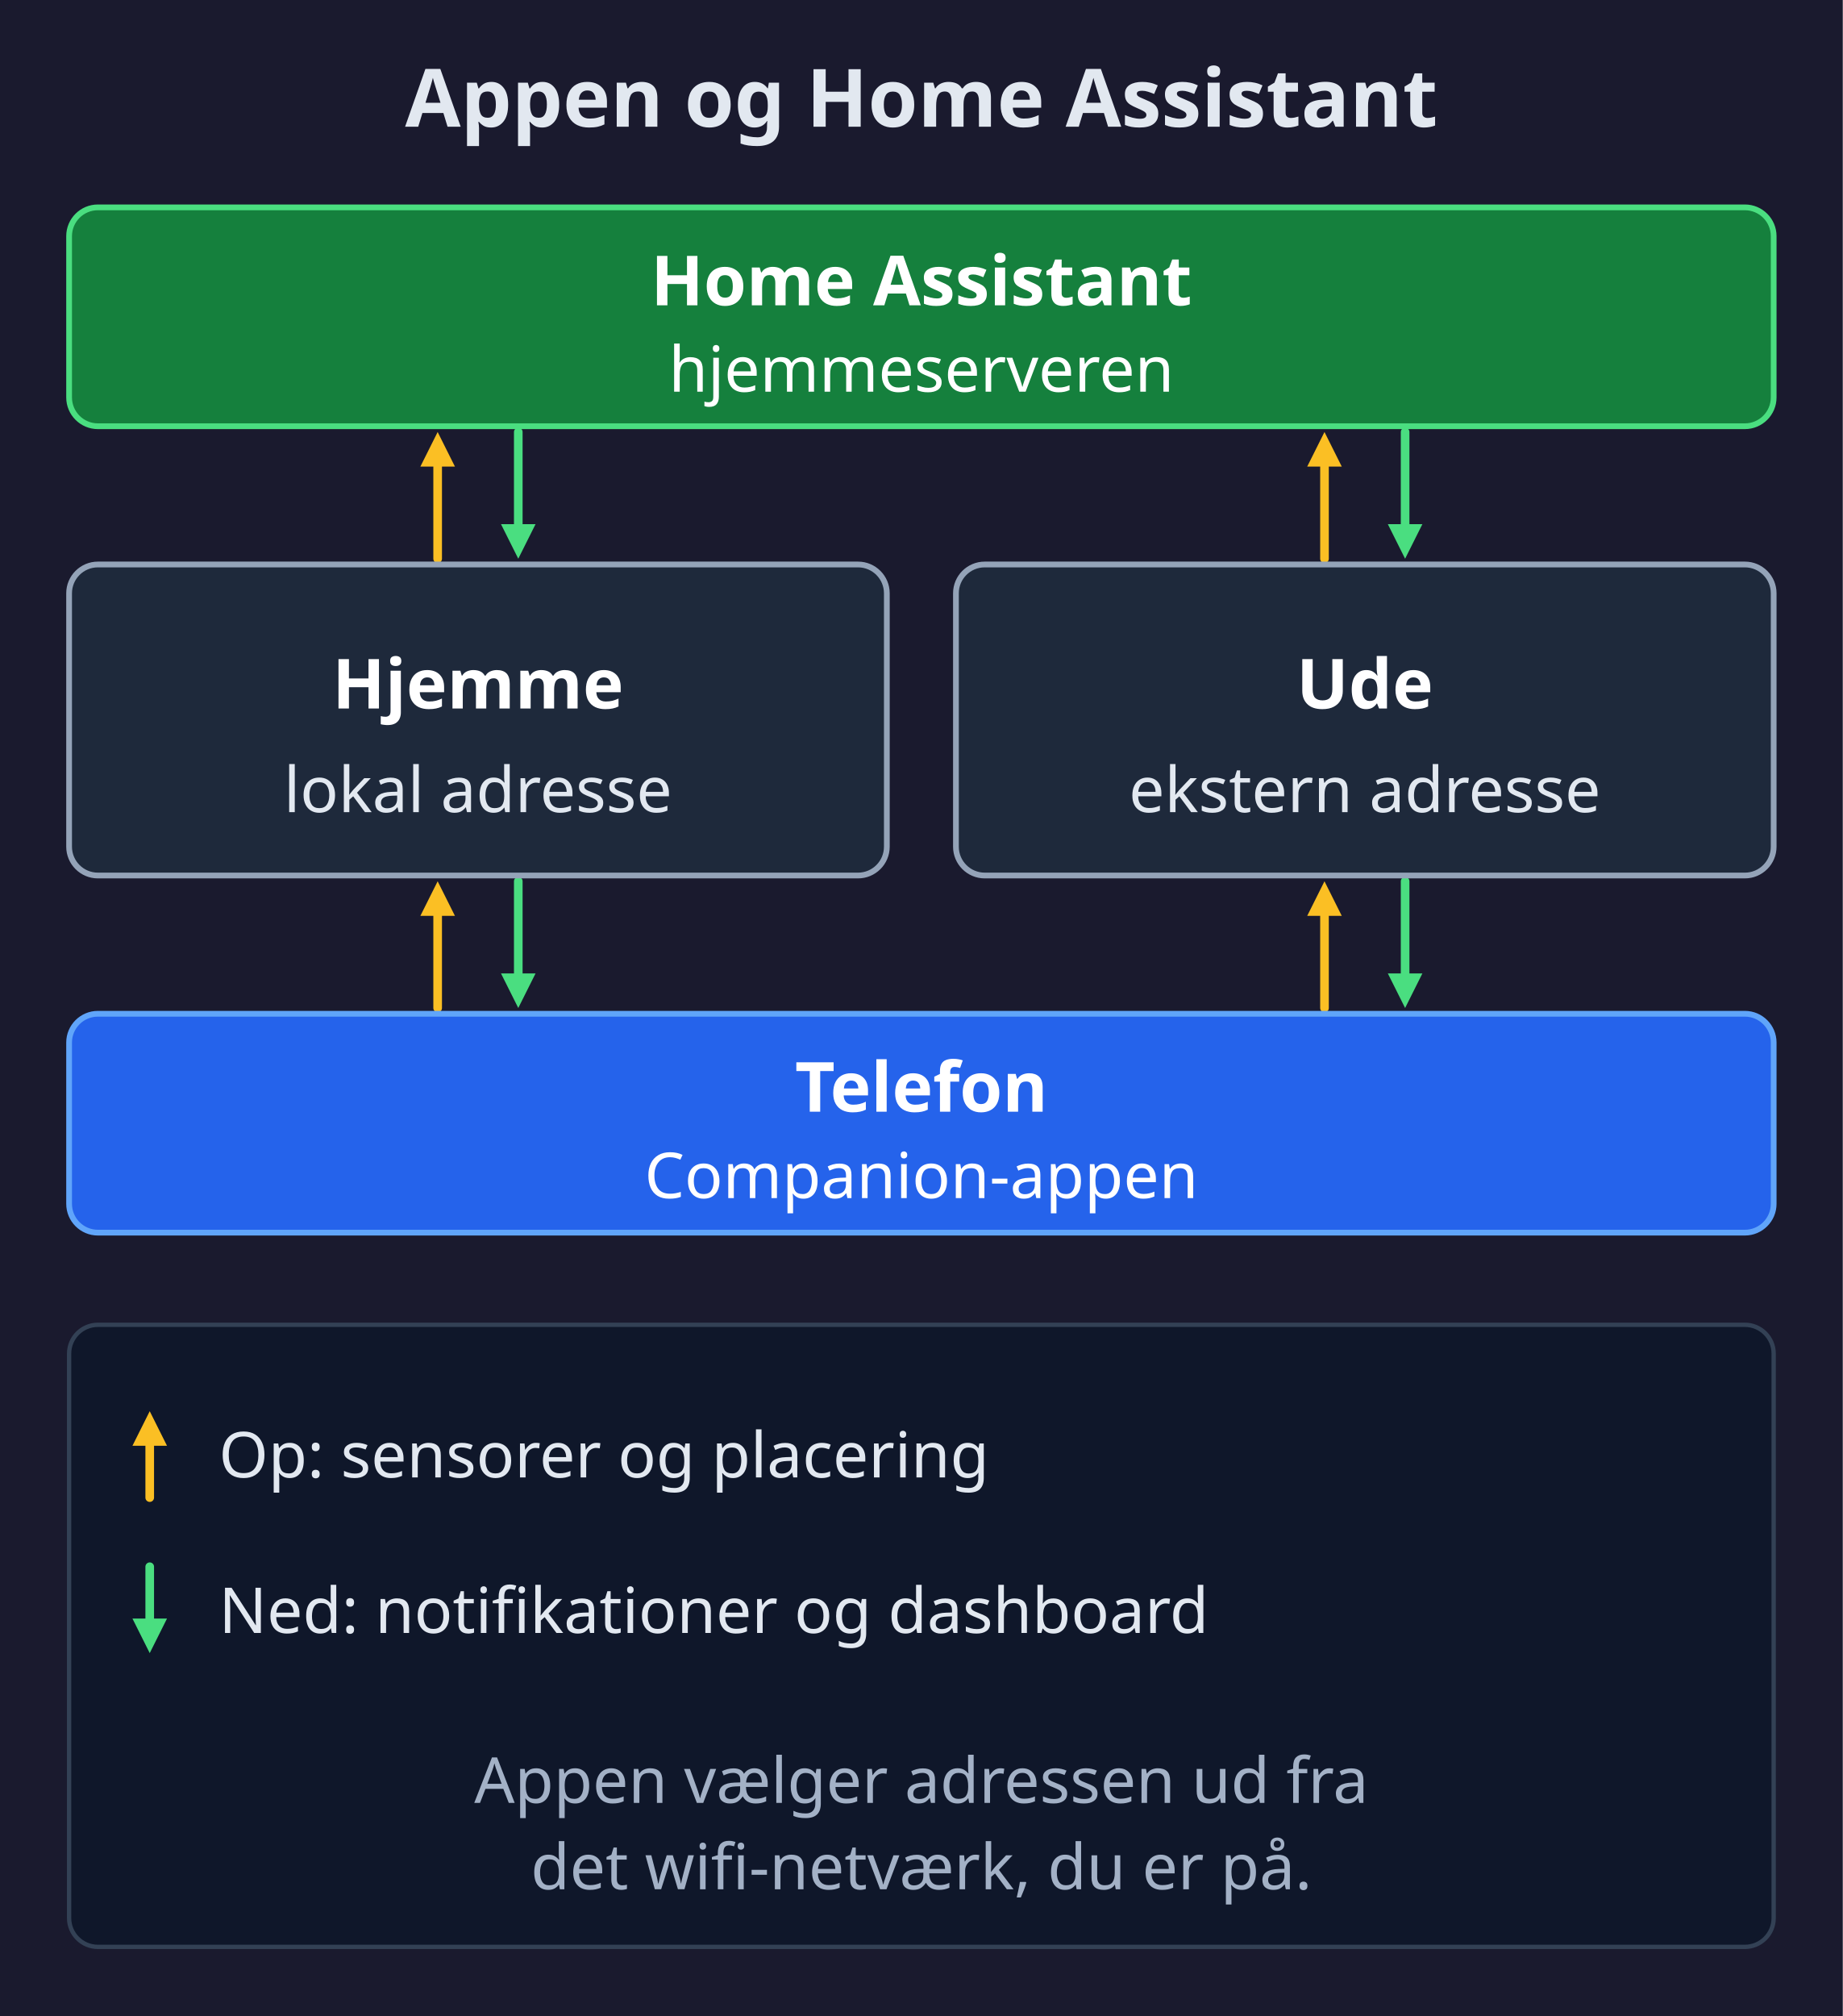
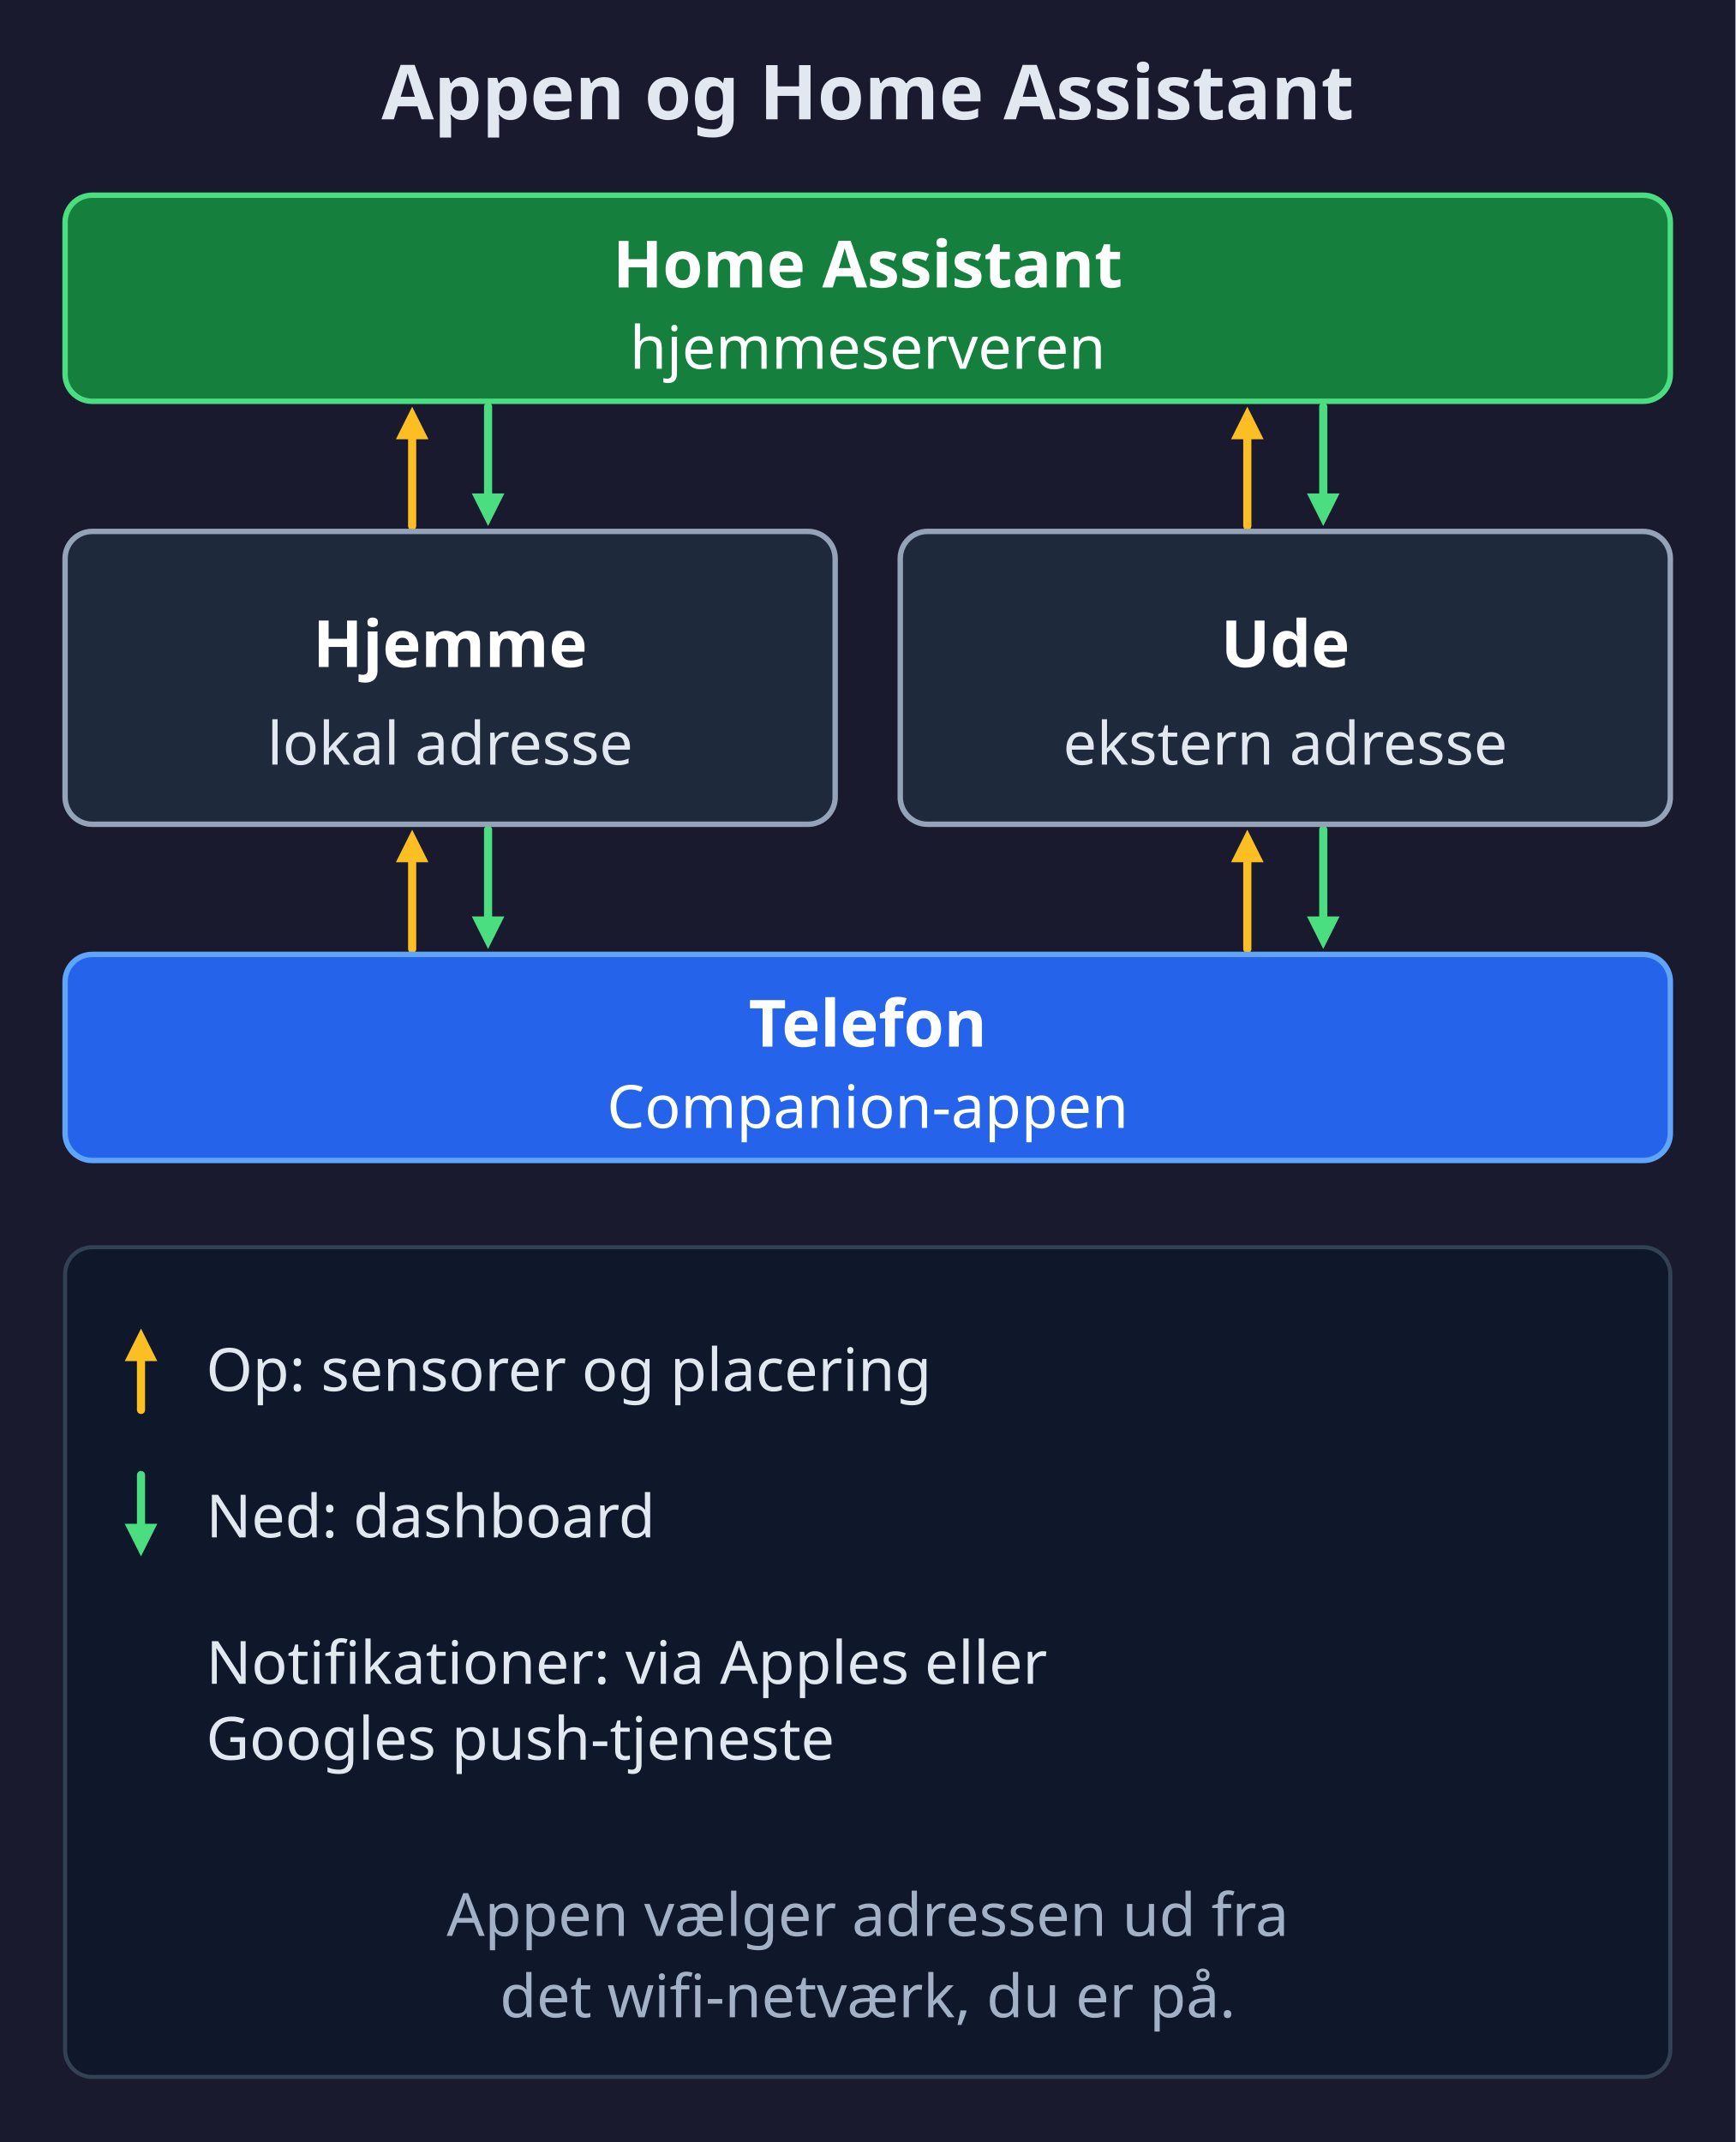
- <svg xmlns="http://www.w3.org/2000/svg" viewBox="0 0 640 700" role="img" lang="da" font-family="system-ui, sans-serif">
-   <rect x="0" y="0" width="640" height="700" fill="#1a1a2e" />
+ <svg xmlns="http://www.w3.org/2000/svg" viewBox="0 0 640 790" role="img" lang="da" font-family="system-ui, sans-serif">
+   <rect x="0" y="0" width="640" height="790" fill="#1a1a2e" />
  <text x="320" y="44" font-size="28" fill="#e2e8f0" text-anchor="middle" font-weight="700">Appen og Home Assistant</text>
  <path d="M152 194L152 162" fill="none" stroke="#fbbf24" stroke-width="3" stroke-linecap="round" />
  <path d="M152 150L146 162L158 162Z" fill="#fbbf24" />
  <path d="M180 150L180 182" fill="none" stroke="#4ade80" stroke-width="3" stroke-linecap="round" />
  <path d="M180 194L174 182L186 182Z" fill="#4ade80" />
  <path d="M152 350L152 318" fill="none" stroke="#fbbf24" stroke-width="3" stroke-linecap="round" />
  <path d="M152 306L146 318L158 318Z" fill="#fbbf24" />
  <path d="M180 306L180 338" fill="none" stroke="#4ade80" stroke-width="3" stroke-linecap="round" />
  <path d="M180 350L174 338L186 338Z" fill="#4ade80" />
  <path d="M460 194L460 162" fill="none" stroke="#fbbf24" stroke-width="3" stroke-linecap="round" />
  <path d="M460 150L454 162L466 162Z" fill="#fbbf24" />
  <path d="M488 150L488 182" fill="none" stroke="#4ade80" stroke-width="3" stroke-linecap="round" />
  <path d="M488 194L482 182L494 182Z" fill="#4ade80" />
  <path d="M460 350L460 318" fill="none" stroke="#fbbf24" stroke-width="3" stroke-linecap="round" />
  <path d="M460 306L454 318L466 318Z" fill="#fbbf24" />
  <path d="M488 306L488 338" fill="none" stroke="#4ade80" stroke-width="3" stroke-linecap="round" />
  <path d="M488 350L482 338L494 338Z" fill="#4ade80" />
  <rect x="24" y="72" width="592" height="76" rx="10" fill="#15803d" stroke="#4ade80" stroke-width="2" />
  <text x="320" y="106" font-size="24" fill="#ffffff" text-anchor="middle" font-weight="700">Home Assistant</text>
  <text x="320" y="136" font-size="22" fill="#ffffff" text-anchor="middle">hjemmeserveren</text>
  <rect x="24" y="196" width="284" height="108" rx="10" fill="#1e293b" stroke="#94a3b8" stroke-width="2" />
  <rect x="332" y="196" width="284" height="108" rx="10" fill="#1e293b" stroke="#94a3b8" stroke-width="2" />
  <text x="166" y="246" font-size="24" fill="#ffffff" text-anchor="middle" font-weight="700">Hjemme</text>
  <text x="166" y="282" font-size="22" fill="#e2e8f0" text-anchor="middle">lokal adresse</text>
  <text x="474" y="246" font-size="24" fill="#ffffff" text-anchor="middle" font-weight="700">Ude</text>
  <text x="474" y="282" font-size="22" fill="#e2e8f0" text-anchor="middle">ekstern adresse</text>
  <rect x="24" y="352" width="592" height="76" rx="10" fill="#2563eb" stroke="#60a5fa" stroke-width="2" />
  <text x="320" y="386" font-size="24" fill="#ffffff" text-anchor="middle" font-weight="700">Telefon</text>
  <text x="320" y="416" font-size="22" fill="#ffffff" text-anchor="middle">Companion-appen</text>
-   <rect x="24" y="460" width="592" height="216" rx="10" fill="#0f172a" stroke="#334155" stroke-width="1.5" />
+   <rect x="24" y="460" width="592" height="306" rx="10" fill="#0f172a" stroke="#334155" stroke-width="1.5" />
  <path d="M52 520L52 502" fill="none" stroke="#fbbf24" stroke-width="3" stroke-linecap="round" />
  <path d="M52 490L46 502L58 502Z" fill="#fbbf24" />
  <text x="76" y="513" font-size="22" fill="#e2e8f0">Op: sensorer og placering</text>
  <path d="M52 544L52 562" fill="none" stroke="#4ade80" stroke-width="3" stroke-linecap="round" />
  <path d="M52 574L46 562L58 562Z" fill="#4ade80" />
-   <text x="76" y="567" font-size="22" fill="#e2e8f0">Ned: notifikationer og dashboard</text>
-   <text x="320" y="626" font-size="22" fill="#a3b1c6" text-anchor="middle">Appen vælger adressen ud fra</text>
-   <text x="320" y="656" font-size="22" fill="#a3b1c6" text-anchor="middle">det wifi-netværk, du er på.</text>
+   <text x="76" y="567" font-size="22" fill="#e2e8f0">Ned: dashboard</text>
+   <text x="76" y="621" font-size="22" fill="#e2e8f0">Notifikationer: via Apples eller</text>
+   <text x="76" y="649" font-size="22" fill="#e2e8f0">Googles push-tjeneste</text>
+   <text x="320" y="714" font-size="22" fill="#a3b1c6" text-anchor="middle">Appen vælger adressen ud fra</text>
+   <text x="320" y="744" font-size="22" fill="#a3b1c6" text-anchor="middle">det wifi-netværk, du er på.</text>
</svg>
